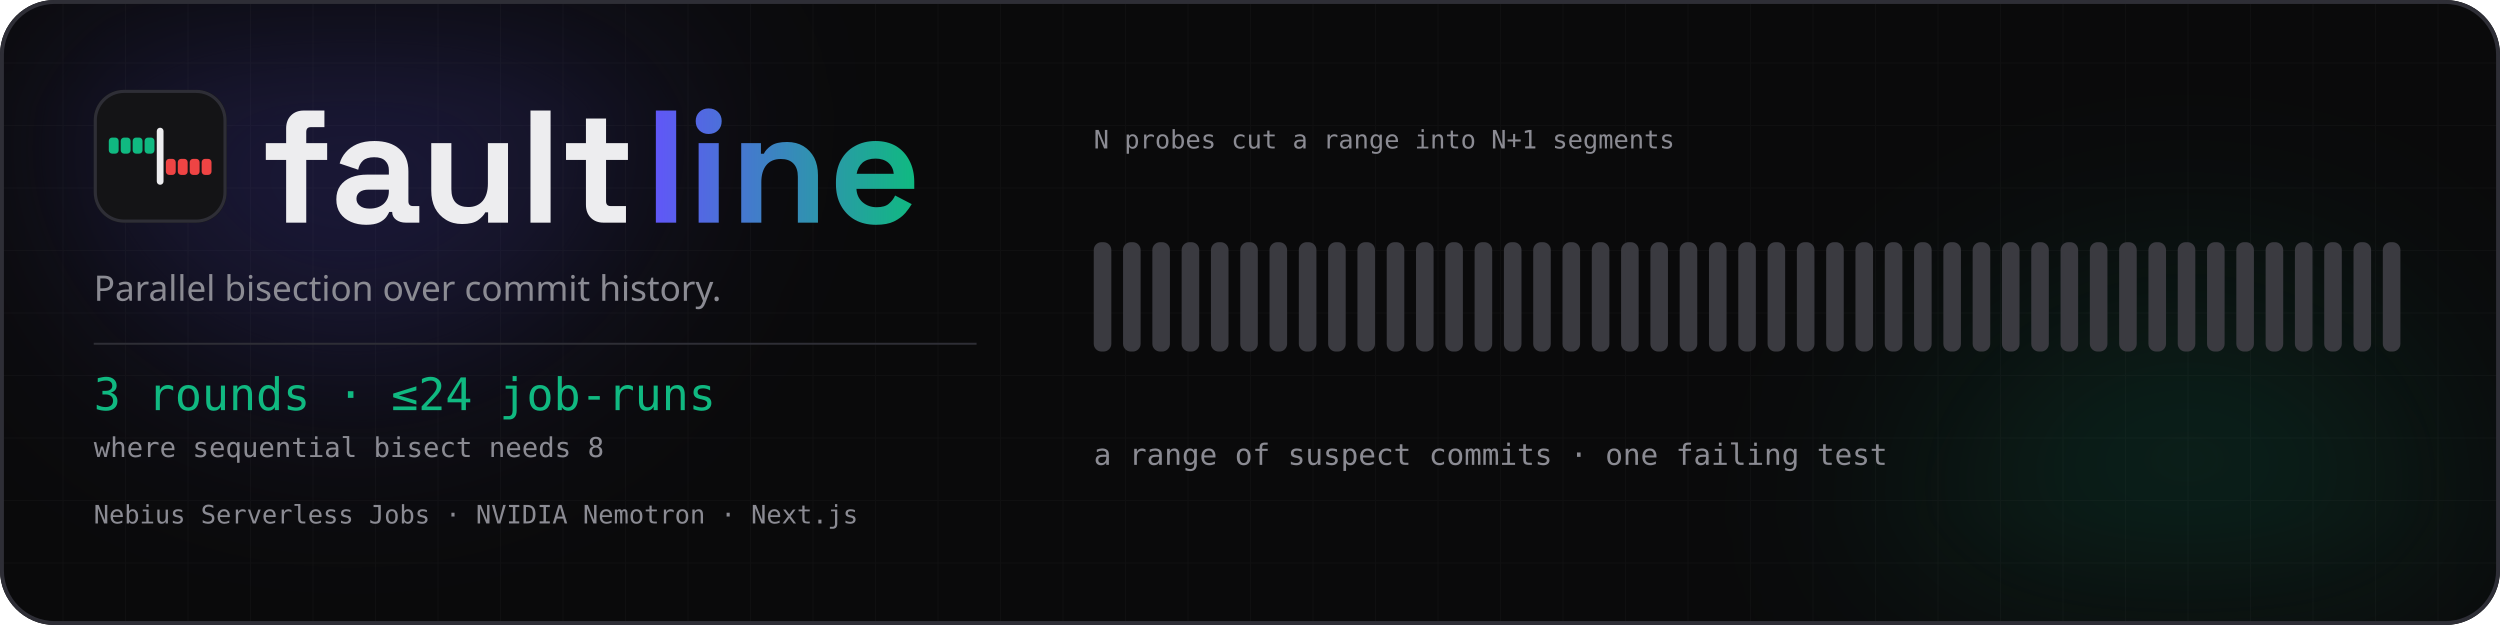
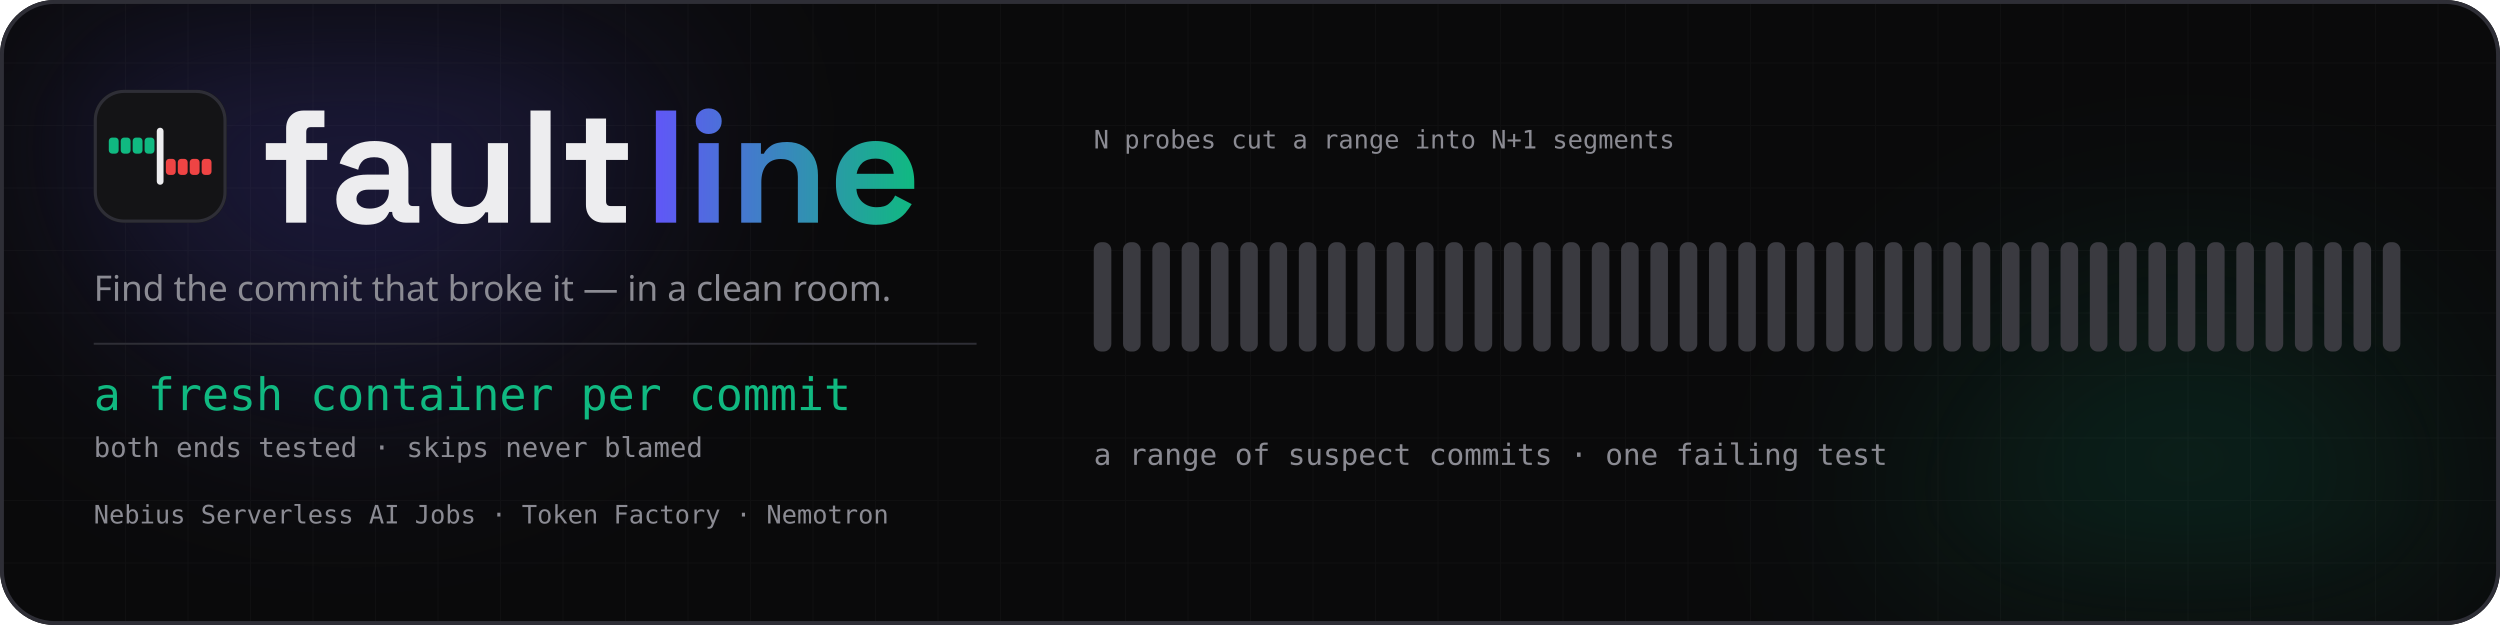
<svg xmlns="http://www.w3.org/2000/svg" viewBox="0 0 1280 320" width="1280" height="320" role="img" aria-label="Faultline — narrows a broken commit range to the one commit that broke it. Eight gray commit ticks resolve at once: green passed, red failed, and the range collapses to one.">
  <defs>
    <linearGradient id="wm-g" x1="0" y1="0" x2="1" y2="0">
      <stop offset="0" stop-color="#6057F7" />
      <stop offset="1" stop-color="#10B981" />
    </linearGradient>
    <linearGradient id="beam-g" x1="0" y1="0" x2="1" y2="0">
      <stop offset="0" stop-color="#ffffff" stop-opacity="0" />
      <stop offset="0.5" stop-color="#ffffff" stop-opacity="0.07" />
      <stop offset="1" stop-color="#ffffff" stop-opacity="0" />
    </linearGradient>
    <linearGradient id="shim-g" x1="0" y1="0" x2="1" y2="0">
      <stop offset="0" stop-color="#ffffff" stop-opacity="0" />
      <stop offset="0.5" stop-color="#ffffff" stop-opacity="0.85" />
      <stop offset="1" stop-color="#ffffff" stop-opacity="0" />
    </linearGradient>
    <pattern id="grid" width="32" height="32" patternUnits="userSpaceOnUse">
      <path d="M32 0H0V32" fill="none" stroke="#EDEDEF" stroke-opacity="0.028" stroke-width="1" />
    </pattern>
    <filter id="aurora" x="-70%" y="-70%" width="240%" height="240%">
      <feGaussianBlur stdDeviation="58" />
    </filter>
    <filter id="glow" x="-90%" y="-90%" width="280%" height="280%">
      <feGaussianBlur stdDeviation="7" />
    </filter>
    <clipPath id="plate-clip">
      <rect x="0" y="0" width="1280" height="320" rx="28" />
    </clipPath>
    <clipPath id="wm-clip">
      <path transform="translate(330.1, 114)" d="M16.1 0L5.7 0L5.7-57.4L16.1-57.4L16.1 0ZM37.9 0L27.6 0L27.6-40.7L37.9-40.7L37.9 0ZM32.7-45.4L32.7-45.4Q29.9-45.4 28.0-47.2Q26.1-49.0 26.1-52.0L26.1-52.0Q26.1-54.9 28.0-56.7Q29.9-58.5 32.7-58.5L32.7-58.5Q35.6-58.5 37.5-56.7Q39.4-54.9 39.4-52.0L39.4-52.0Q39.4-49.0 37.5-47.2Q35.6-45.4 32.7-45.4ZM59.7 0L49.4 0L49.4-40.7L59.5-40.7L59.5-35.3L61.0-35.3Q62.0-37.5 64.7-39.4Q67.4-41.3 72.9-41.3L72.9-41.3Q77.7-41.3 81.2-39.2Q84.8-37.0 86.8-33.2Q88.7-29.4 88.7-24.3L88.7-24.3L88.7 0L78.4 0L78.4-23.5Q78.4-28.0 76.1-30.3Q73.9-32.6 69.7-32.6L69.7-32.6Q64.9-32.6 62.3-29.5Q59.7-26.3 59.7-20.7L59.7-20.7L59.7 0ZM118.4 1.1L118.4 1.1Q112.3 1.1 107.7-1.4Q103.1-4.0 100.5-8.7Q97.9-13.4 97.9-19.8L97.9-19.8L97.9-20.8Q97.9-27.2 100.4-31.9Q103.0-36.7 107.6-39.2Q112.2-41.8 118.2-41.8L118.2-41.8Q124.2-41.8 128.7-39.2Q133.1-36.5 135.5-31.8Q138.0-27.1 138.0-20.8L138.0-20.8L138.0-17.3L108.4-17.3Q108.6-13.1 111.5-10.5Q114.5-7.9 118.7-7.9L118.7-7.9Q123.1-7.9 125.1-9.8Q127.2-11.6 128.2-13.9L128.2-13.9L136.7-9.5Q135.5-7.4 133.4-4.9Q131.2-2.4 127.6-0.6Q124.0 1.1 118.4 1.1ZM108.5-25.0L108.5-25.0L127.5-25.0Q127.2-28.5 124.7-30.7Q122.2-32.8 118.2-32.8L118.2-32.8Q114.0-32.8 111.5-30.7Q109.1-28.5 108.5-25.0Z" />
    </clipPath>
  </defs>
  <style>
    .probe { transform-box: fill-box; transform-origin: center; animation: pdrop 8s linear infinite; }
    @keyframes pdrop { 0%,14% { transform: scaleY(1); } 19% { transform: scaleY(1.22); } 26%,100% { transform: scaleY(1); } }
    [data-story] .breath { animation: br 8s ease-in-out infinite; }
    @keyframes br { 0%,82% { opacity: 0; } 86% { opacity: .8; } 90% { opacity: .3; } 93% { opacity: .62; } 96%,100% { opacity: 0; } }
    /* Ambient only — carries no story, so it is deliberately desynced from the master timeline. */
    .a1 { animation: d1 17s ease-in-out infinite alternate; }
    .a2 { animation: d2 14s ease-in-out infinite alternate; }
    @keyframes d1 { from { transform: translate(0,0); } to { transform: translate(70px,-26px); } }
    @keyframes d2 { from { transform: translate(0,0); } to { transform: translate(-58px,22px); } }
    @media (prefers-reduced-motion: reduce) { * { animation: none !important; } }
  </style>
  <rect x="0" y="0" width="1280" height="320" rx="28" fill="#0A0A0B" />
  <g clip-path="url(#plate-clip)">
    <circle class="a1" cx="180" cy="40" r="150" fill="#6057F7" opacity="0.20" filter="url(#aurora)" />
    <circle class="a2" cx="1120" cy="290" r="140" fill="#10B981" opacity="0.14" filter="url(#aurora)" />
    <rect x="0" y="0" width="1280" height="320" fill="url(#grid)" />
    <rect x="-260" y="-60" width="200" height="440" fill="url(#beam-g)" transform="skewX(-18)">
      <animate attributeName="x" dur="8s" repeatCount="indefinite" keyTimes="0;0.30;0.86;1" values="-260;-260;1420;1420" />
    </rect>
  </g>
  <rect x="1" y="1" width="1278" height="318" rx="27" fill="none" stroke="#2E2E36" stroke-width="2" />
  <g transform="translate(48,46) scale(0.1328125)">
    <rect x="0" y="0" width="512" height="512" rx="114" fill="#141416" />
    <rect x="6" y="6" width="500" height="500" rx="111" fill="none" stroke="#2E2E36" stroke-width="12" />
    <g fill="#10B981">
      <rect x="58" y="184" width="38" height="62" rx="13" />
      <rect x="104" y="184" width="38" height="62" rx="13" />
      <rect x="150" y="184" width="38" height="62" rx="13" />
      <rect x="196" y="184" width="38" height="62" rx="13" />
    </g>
    <g fill="#EF4444">
      <rect x="278" y="266" width="38" height="62" rx="13" />
      <rect x="324" y="266" width="38" height="62" rx="13" />
      <rect x="370" y="266" width="38" height="62" rx="13" />
      <rect x="416" y="266" width="38" height="62" rx="13" />
    </g>
    <rect x="243" y="146" width="26" height="220" rx="13" fill="#EDEDEF" />
  </g>
  <path transform="translate(134, 114)" d="M22.8 0L12.5 0L12.5-32.1L2.1-32.1L2.1-40.7L12.5-40.7L12.5-48.2Q12.5-52.4 15.0-54.9Q17.5-57.4 21.5-57.4L21.5-57.4L32.1-57.4L32.1-48.9L25.1-48.9Q22.8-48.9 22.8-46.4L22.8-46.4L22.8-40.7L33.5-40.7L33.5-32.1L22.8-32.1L22.8 0ZM53.5 1.1L53.5 1.1Q49.1 1.1 45.7-0.4Q42.2-1.9 40.2-4.8Q38.2-7.7 38.2-11.9L38.2-11.9Q38.2-16.1 40.2-18.9Q42.2-21.7 45.8-23.2Q49.4-24.6 54.0-24.6L54.0-24.6L65.1-24.6L65.1-26.9Q65.1-29.8 63.3-31.6Q61.5-33.5 57.6-33.5L57.6-33.5Q53.7-33.5 51.8-31.7Q49.9-29.9 49.4-27.1L49.4-27.1L39.9-30.3Q40.8-33.5 43.0-36.0Q45.2-38.6 48.8-40.2Q52.5-41.8 57.7-41.8L57.7-41.8Q65.8-41.8 70.4-37.8Q75.1-33.8 75.1-26.2L75.1-26.2L75.1-11.0Q75.1-8.5 77.4-8.5L77.4-8.5L80.7-8.5L80.7 0L73.8 0Q70.8 0 68.8-1.5Q66.8-3.0 66.8-5.4L66.8-5.4L66.8-5.5L65.3-5.5Q64.9-4.5 63.8-2.9Q62.6-1.3 60.2-0.1Q57.7 1.1 53.5 1.1ZM55.3-7.2L55.3-7.2Q59.6-7.2 62.4-9.6Q65.1-12.1 65.1-16.1L65.1-16.1L65.1-16.9L54.7-16.9Q51.8-16.9 50.2-15.7Q48.5-14.4 48.5-12.2L48.5-12.2Q48.5-10.0 50.3-8.6Q52.0-7.2 55.3-7.2ZM102.6 0.7L102.6 0.7Q97.8 0.7 94.3-1.5Q90.7-3.7 88.7-7.5Q86.8-11.4 86.8-16.4L86.8-16.4L86.8-40.7L97.1-40.7L97.1-17.2Q97.1-12.6 99.3-10.3Q101.6-8.0 105.8-8.0L105.8-8.0Q110.5-8.0 113.2-11.2Q115.8-14.4 115.8-20.0L115.8-20.0L115.8-40.7L126.1-40.7L126.1 0L115.9 0L115.9-5.3L114.5-5.3Q113.5-3.3 110.8-1.3Q108.1 0.7 102.6 0.7ZM147.9 0L137.6 0L137.6-57.4L147.9-57.4L147.9 0ZM186.5 0L175.0 0Q171.0 0 168.5-2.5Q166.0-5.0 166.0-9.2L166.0-9.2L166.0-32.1L155.8-32.1L155.8-40.7L166.0-40.7L166.0-53.3L176.3-53.3L176.3-40.7L187.5-40.7L187.5-32.1L176.3-32.1L176.3-11.0Q176.3-8.5 178.6-8.5L178.6-8.5L186.5-8.5L186.5 0Z" fill="#EDEDEF" />
  <path transform="translate(330.1, 114)" d="M16.1 0L5.7 0L5.7-57.4L16.1-57.4L16.1 0ZM37.9 0L27.6 0L27.6-40.7L37.9-40.7L37.9 0ZM32.7-45.4L32.7-45.4Q29.9-45.4 28.0-47.2Q26.1-49.0 26.1-52.0L26.1-52.0Q26.1-54.9 28.0-56.7Q29.9-58.5 32.7-58.5L32.7-58.5Q35.6-58.5 37.5-56.7Q39.4-54.9 39.4-52.0L39.4-52.0Q39.4-49.0 37.5-47.2Q35.6-45.4 32.7-45.4ZM59.7 0L49.4 0L49.4-40.7L59.5-40.7L59.5-35.3L61.0-35.3Q62.0-37.5 64.7-39.4Q67.4-41.3 72.9-41.3L72.9-41.3Q77.7-41.3 81.2-39.2Q84.8-37.0 86.8-33.2Q88.7-29.4 88.7-24.3L88.7-24.3L88.7 0L78.4 0L78.4-23.5Q78.4-28.0 76.1-30.3Q73.9-32.6 69.7-32.6L69.7-32.6Q64.9-32.6 62.3-29.5Q59.7-26.3 59.7-20.7L59.7-20.7L59.7 0ZM118.4 1.1L118.4 1.1Q112.3 1.1 107.7-1.4Q103.1-4.0 100.5-8.7Q97.9-13.4 97.9-19.8L97.9-19.8L97.9-20.8Q97.9-27.2 100.4-31.9Q103.0-36.7 107.6-39.2Q112.2-41.8 118.2-41.8L118.2-41.8Q124.2-41.8 128.7-39.2Q133.1-36.5 135.5-31.8Q138.0-27.1 138.0-20.8L138.0-20.8L138.0-17.3L108.4-17.3Q108.6-13.1 111.5-10.5Q114.5-7.9 118.7-7.9L118.7-7.9Q123.1-7.9 125.1-9.8Q127.2-11.6 128.2-13.9L128.2-13.9L136.7-9.5Q135.5-7.4 133.4-4.9Q131.2-2.4 127.6-0.6Q124.0 1.1 118.4 1.1ZM108.5-25.0L108.5-25.0L127.5-25.0Q127.2-28.5 124.7-30.7Q122.2-32.8 118.2-32.8L118.2-32.8Q114.0-32.8 111.5-30.7Q109.1-28.5 108.5-25.0Z" fill="url(#wm-g)" />
  <g clip-path="url(#wm-clip)">
    <rect x="-160" y="44" width="120" height="90" fill="url(#shim-g)" transform="skewX(-20)">
      <animate attributeName="x" dur="8s" repeatCount="indefinite" keyTimes="0;0.36;0.62;1" values="-160;-160;520;520" />
    </rect>
  </g>
-   <text x="48" y="154" font-family="'Segoe UI', system-ui, -apple-system, sans-serif" font-size="18" fill="#8B8B93">Parallel bisection over commit history.</text>
+   <text x="48" y="154" font-family="'Segoe UI', system-ui, -apple-system, sans-serif" font-size="18" fill="#8B8B93">Find the commit that broke it — in a clean room.</text>
  <line x1="48" y1="176" x2="500" y2="176" stroke="#2E2E36" stroke-width="1" />
-   <text x="48" y="210" font-family="ui-monospace, SFMono-Regular, Menlo, Consolas, monospace" font-size="23" fill="#10B981">3 rounds · ≤24 job-runs</text>
-   <text x="48" y="234" font-family="ui-monospace, SFMono-Regular, Menlo, Consolas, monospace" font-size="14" fill="#8B8B93">where sequential bisect needs 8</text>
-   <text x="48" y="268" font-family="ui-monospace, SFMono-Regular, Menlo, Consolas, monospace" font-size="13" fill="#8B8B93">Nebius Serverless Jobs · NVIDIA Nemotron · Next.js</text>
+   <text x="48" y="210" font-family="ui-monospace, SFMono-Regular, Menlo, Consolas, monospace" font-size="23" fill="#10B981">a fresh container per commit</text>
+   <text x="48" y="234" font-family="ui-monospace, SFMono-Regular, Menlo, Consolas, monospace" font-size="14" fill="#8B8B93">both ends tested · skips never blamed</text>
+   <text x="48" y="268" font-family="ui-monospace, SFMono-Regular, Menlo, Consolas, monospace" font-size="13" fill="#8B8B93">Nebius Serverless AI Jobs · Token Factory · Nemotron</text>
  <text x="560" y="76" font-family="ui-monospace, SFMono-Regular, Menlo, Consolas, monospace" font-size="13" fill="#8B8B93">N probes cut a range into N+1 segments</text>
  <g>
    <circle data-story="beat-2" cx="624.5" cy="104" r="4" fill="#6057F7" opacity="0">
      <animate attributeName="opacity" dur="8s" repeatCount="indefinite" keyTimes="0;0.10;0.16;0.66;0.72;1" values="0;0;1;1;0;0" />
      <animate attributeName="cy" dur="8s" repeatCount="indefinite" keyTimes="0;0.10;0.18;1" values="86;86;104;104" />
    </circle>
    <circle data-story="beat-2" cx="699.5" cy="104" r="4" fill="#6057F7" opacity="0">
      <animate attributeName="opacity" dur="8s" repeatCount="indefinite" keyTimes="0;0.10;0.16;0.66;0.72;1" values="0;0;1;1;0;0" />
      <animate attributeName="cy" dur="8s" repeatCount="indefinite" keyTimes="0;0.10;0.18;1" values="86;86;104;104" />
    </circle>
    <circle data-story="beat-2" cx="774.5" cy="104" r="4" fill="#6057F7" opacity="0">
      <animate attributeName="opacity" dur="8s" repeatCount="indefinite" keyTimes="0;0.10;0.16;0.66;0.72;1" values="0;0;1;1;0;0" />
      <animate attributeName="cy" dur="8s" repeatCount="indefinite" keyTimes="0;0.10;0.18;1" values="86;86;104;104" />
    </circle>
    <circle data-story="beat-2" cx="849.5" cy="104" r="4" fill="#6057F7" opacity="0">
      <animate attributeName="opacity" dur="8s" repeatCount="indefinite" keyTimes="0;0.10;0.16;0.66;0.72;1" values="0;0;1;1;0;0" />
      <animate attributeName="cy" dur="8s" repeatCount="indefinite" keyTimes="0;0.10;0.18;1" values="86;86;104;104" />
    </circle>
    <circle data-story="beat-2" cx="939.5" cy="104" r="4" fill="#6057F7" opacity="0">
      <animate attributeName="opacity" dur="8s" repeatCount="indefinite" keyTimes="0;0.10;0.16;0.66;0.72;1" values="0;0;1;1;0;0" />
      <animate attributeName="cy" dur="8s" repeatCount="indefinite" keyTimes="0;0.10;0.18;1" values="86;86;104;104" />
    </circle>
    <circle data-story="beat-2" cx="1014.5" cy="104" r="4" fill="#6057F7" opacity="0">
      <animate attributeName="opacity" dur="8s" repeatCount="indefinite" keyTimes="0;0.10;0.16;0.66;0.72;1" values="0;0;1;1;0;0" />
      <animate attributeName="cy" dur="8s" repeatCount="indefinite" keyTimes="0;0.10;0.18;1" values="86;86;104;104" />
    </circle>
    <circle data-story="beat-2" cx="1089.5" cy="104" r="4" fill="#6057F7" opacity="0">
      <animate attributeName="opacity" dur="8s" repeatCount="indefinite" keyTimes="0;0.10;0.16;0.66;0.72;1" values="0;0;1;1;0;0" />
      <animate attributeName="cy" dur="8s" repeatCount="indefinite" keyTimes="0;0.10;0.18;1" values="86;86;104;104" />
    </circle>
    <circle data-story="beat-2" cx="1164.5" cy="104" r="4" fill="#6057F7" opacity="0">
      <animate attributeName="opacity" dur="8s" repeatCount="indefinite" keyTimes="0;0.10;0.16;0.66;0.72;1" values="0;0;1;1;0;0" />
      <animate attributeName="cy" dur="8s" repeatCount="indefinite" keyTimes="0;0.10;0.18;1" values="86;86;104;104" />
    </circle>
  </g>
  <g>
    <rect x="560" y="124" width="9" height="56" rx="4" fill="#3A3A40">
      <animate attributeName="opacity" dur="8s" repeatCount="indefinite" keyTimes="0;0.55;0.70;0.94;0.98;1" values="1;1;0.2;0.2;1;1" />
    </rect>
    <rect x="575" y="124" width="9" height="56" rx="4" fill="#3A3A40">
      <animate attributeName="opacity" dur="8s" repeatCount="indefinite" keyTimes="0;0.55;0.70;0.94;0.98;1" values="1;1;0.2;0.2;1;1" />
    </rect>
    <rect x="590" y="124" width="9" height="56" rx="4" fill="#3A3A40">
      <animate attributeName="opacity" dur="8s" repeatCount="indefinite" keyTimes="0;0.55;0.70;0.94;0.98;1" values="1;1;0.2;0.2;1;1" />
    </rect>
    <rect x="605" y="124" width="9" height="56" rx="4" fill="#3A3A40">
      <animate attributeName="opacity" dur="8s" repeatCount="indefinite" keyTimes="0;0.55;0.70;0.94;0.98;1" values="1;1;0.2;0.2;1;1" />
    </rect>
    <rect class="probe" x="620" y="124" width="9" height="56" rx="4" fill="#3A3A40">
      <animate attributeName="fill" dur="8s" repeatCount="indefinite" keyTimes="0;0.24;0.34;0.94;0.98;1" values="#3A3A40;#3A3A40;#10B981;#10B981;#3A3A40;#3A3A40" />
      <animate attributeName="opacity" dur="8s" repeatCount="indefinite" keyTimes="0;0.55;0.70;0.94;0.98;1" values="1;1;0.2;0.2;1;1" />
    </rect>
    <rect x="635" y="124" width="9" height="56" rx="4" fill="#3A3A40">
      <animate attributeName="opacity" dur="8s" repeatCount="indefinite" keyTimes="0;0.55;0.70;0.94;0.98;1" values="1;1;0.2;0.2;1;1" />
    </rect>
    <rect x="650" y="124" width="9" height="56" rx="4" fill="#3A3A40">
      <animate attributeName="opacity" dur="8s" repeatCount="indefinite" keyTimes="0;0.55;0.70;0.94;0.98;1" values="1;1;0.2;0.2;1;1" />
    </rect>
    <rect x="665" y="124" width="9" height="56" rx="4" fill="#3A3A40">
      <animate attributeName="opacity" dur="8s" repeatCount="indefinite" keyTimes="0;0.55;0.70;0.94;0.98;1" values="1;1;0.2;0.2;1;1" />
    </rect>
    <rect x="680" y="124" width="9" height="56" rx="4" fill="#3A3A40">
      <animate attributeName="opacity" dur="8s" repeatCount="indefinite" keyTimes="0;0.55;0.70;0.94;0.98;1" values="1;1;0.2;0.2;1;1" />
    </rect>
    <rect class="probe" x="695" y="124" width="9" height="56" rx="4" fill="#3A3A40">
      <animate attributeName="fill" dur="8s" repeatCount="indefinite" keyTimes="0;0.24;0.34;0.94;0.98;1" values="#3A3A40;#3A3A40;#10B981;#10B981;#3A3A40;#3A3A40" />
      <animate attributeName="opacity" dur="8s" repeatCount="indefinite" keyTimes="0;0.55;0.70;0.94;0.98;1" values="1;1;0.2;0.2;1;1" />
    </rect>
    <rect x="710" y="124" width="9" height="56" rx="4" fill="#3A3A40">
      <animate attributeName="opacity" dur="8s" repeatCount="indefinite" keyTimes="0;0.55;0.70;0.94;0.98;1" values="1;1;0.2;0.2;1;1" />
    </rect>
    <rect x="725" y="124" width="9" height="56" rx="4" fill="#3A3A40">
      <animate attributeName="opacity" dur="8s" repeatCount="indefinite" keyTimes="0;0.55;0.70;0.94;0.98;1" values="1;1;0.2;0.2;1;1" />
    </rect>
    <rect x="740" y="124" width="9" height="56" rx="4" fill="#3A3A40">
      <animate attributeName="opacity" dur="8s" repeatCount="indefinite" keyTimes="0;0.55;0.70;0.94;0.98;1" values="1;1;0.2;0.2;1;1" />
    </rect>
    <rect x="755" y="124" width="9" height="56" rx="4" fill="#3A3A40">
      <animate attributeName="opacity" dur="8s" repeatCount="indefinite" keyTimes="0;0.55;0.70;0.94;0.98;1" values="1;1;0.2;0.2;1;1" />
    </rect>
    <rect class="probe" x="770" y="124" width="9" height="56" rx="4" fill="#3A3A40">
      <animate attributeName="fill" dur="8s" repeatCount="indefinite" keyTimes="0;0.24;0.34;0.94;0.98;1" values="#3A3A40;#3A3A40;#10B981;#10B981;#3A3A40;#3A3A40" />
      <animate attributeName="opacity" dur="8s" repeatCount="indefinite" keyTimes="0;0.55;0.70;0.94;0.98;1" values="1;1;0.2;0.2;1;1" />
    </rect>
    <rect x="785" y="124" width="9" height="56" rx="4" fill="#3A3A40">
      <animate attributeName="opacity" dur="8s" repeatCount="indefinite" keyTimes="0;0.55;0.70;0.94;0.98;1" values="1;1;0.2;0.2;1;1" />
    </rect>
    <rect x="800" y="124" width="9" height="56" rx="4" fill="#3A3A40">
      <animate attributeName="opacity" dur="8s" repeatCount="indefinite" keyTimes="0;0.55;0.70;0.94;0.98;1" values="1;1;0.2;0.2;1;1" />
    </rect>
    <rect x="815" y="124" width="9" height="56" rx="4" fill="#3A3A40">
      <animate attributeName="opacity" dur="8s" repeatCount="indefinite" keyTimes="0;0.55;0.70;0.94;0.98;1" values="1;1;0.2;0.2;1;1" />
    </rect>
    <rect x="830" y="124" width="9" height="56" rx="4" fill="#3A3A40">
      <animate attributeName="opacity" dur="8s" repeatCount="indefinite" keyTimes="0;0.55;0.70;0.94;0.98;1" values="1;1;0.2;0.2;1;1" />
    </rect>
    <rect class="probe" x="845" y="124" width="9" height="56" rx="4" fill="#3A3A40">
      <animate attributeName="fill" dur="8s" repeatCount="indefinite" keyTimes="0;0.24;0.34;0.94;0.98;1" values="#3A3A40;#3A3A40;#10B981;#10B981;#3A3A40;#3A3A40" />
      <animate attributeName="opacity" dur="8s" repeatCount="indefinite" keyTimes="0;0.55;0.70;0.94;0.98;1" values="1;1;0.2;0.2;1;1" />
    </rect>
    <rect x="860" y="124" width="9" height="56" rx="4" fill="#3A3A40">
      <animate attributeName="opacity" dur="8s" repeatCount="indefinite" keyTimes="0;0.55;0.70;0.94;0.98;1" values="1;1;0.2;0.2;1;1" />
    </rect>
    <rect x="875" y="124" width="9" height="56" rx="4" fill="#3A3A40">
      <animate attributeName="opacity" dur="8s" repeatCount="indefinite" keyTimes="0;0.55;0.70;0.94;0.98;1" values="1;1;0.2;0.2;1;1" />
    </rect>
    <rect x="890" y="124" width="9" height="56" rx="4" fill="#3A3A40">
      <animate attributeName="opacity" dur="8s" repeatCount="indefinite" keyTimes="0;0.55;0.70;0.94;0.98;1" values="1;1;0.2;0.2;1;1" />
    </rect>
    <rect x="905" y="124" width="9" height="56" rx="4" fill="#3A3A40">
      <animate attributeName="opacity" dur="8s" repeatCount="indefinite" keyTimes="0;0.55;0.70;0.94;0.98;1" values="1;1;0.2;0.2;1;1" />
    </rect>
    <rect x="920" y="124" width="9" height="56" rx="4" fill="#3A3A40">
      <animate attributeName="opacity" dur="8s" repeatCount="indefinite" keyTimes="0;0.55;0.70;0.94;0.98;1" values="1;1;0.2;0.2;1;1" />
    </rect>
    <rect class="probe" x="935" y="124" width="9" height="56" rx="4" fill="#3A3A40">
      <animate attributeName="fill" dur="8s" repeatCount="indefinite" keyTimes="0;0.24;0.34;0.94;0.98;1" values="#3A3A40;#3A3A40;#10B981;#10B981;#3A3A40;#3A3A40" />
      <animate attributeName="opacity" dur="8s" repeatCount="indefinite" keyTimes="0;0.55;0.70;0.94;0.98;1" values="1;1;0.2;0.2;1;1" />
    </rect>
    <rect x="950" y="124" width="9" height="56" rx="4" fill="#3A3A40" />
    <rect x="965" y="124" width="9" height="56" rx="4" fill="#3A3A40">
      <animate attributeName="fill" dur="8s" repeatCount="indefinite" keyTimes="0;0.80;0.86;0.94;0.98;1" values="#3A3A40;#3A3A40;#EDEDEF;#EDEDEF;#3A3A40;#3A3A40" />
    </rect>
    <rect x="980" y="124" width="9" height="56" rx="4" fill="#3A3A40" />
    <rect x="995" y="124" width="9" height="56" rx="4" fill="#3A3A40" />
    <rect class="probe" x="1010" y="124" width="9" height="56" rx="4" fill="#3A3A40">
      <animate attributeName="fill" dur="8s" repeatCount="indefinite" keyTimes="0;0.24;0.34;0.94;0.98;1" values="#3A3A40;#3A3A40;#EF4444;#EF4444;#3A3A40;#3A3A40" />
      <animate attributeName="opacity" dur="8s" repeatCount="indefinite" keyTimes="0;0.55;0.70;0.94;0.98;1" values="1;1;0.2;0.2;1;1" />
    </rect>
    <rect x="1025" y="124" width="9" height="56" rx="4" fill="#3A3A40">
      <animate attributeName="opacity" dur="8s" repeatCount="indefinite" keyTimes="0;0.55;0.70;0.94;0.98;1" values="1;1;0.2;0.2;1;1" />
    </rect>
    <rect x="1040" y="124" width="9" height="56" rx="4" fill="#3A3A40">
      <animate attributeName="opacity" dur="8s" repeatCount="indefinite" keyTimes="0;0.55;0.70;0.94;0.98;1" values="1;1;0.2;0.2;1;1" />
    </rect>
    <rect x="1055" y="124" width="9" height="56" rx="4" fill="#3A3A40">
      <animate attributeName="opacity" dur="8s" repeatCount="indefinite" keyTimes="0;0.55;0.70;0.94;0.98;1" values="1;1;0.2;0.2;1;1" />
    </rect>
    <rect x="1070" y="124" width="9" height="56" rx="4" fill="#3A3A40">
      <animate attributeName="opacity" dur="8s" repeatCount="indefinite" keyTimes="0;0.55;0.70;0.94;0.98;1" values="1;1;0.2;0.2;1;1" />
    </rect>
    <rect class="probe" x="1085" y="124" width="9" height="56" rx="4" fill="#3A3A40">
      <animate attributeName="fill" dur="8s" repeatCount="indefinite" keyTimes="0;0.24;0.34;0.94;0.98;1" values="#3A3A40;#3A3A40;#EF4444;#EF4444;#3A3A40;#3A3A40" />
      <animate attributeName="opacity" dur="8s" repeatCount="indefinite" keyTimes="0;0.55;0.70;0.94;0.98;1" values="1;1;0.2;0.2;1;1" />
    </rect>
    <rect x="1100" y="124" width="9" height="56" rx="4" fill="#3A3A40">
      <animate attributeName="opacity" dur="8s" repeatCount="indefinite" keyTimes="0;0.55;0.70;0.94;0.98;1" values="1;1;0.2;0.2;1;1" />
    </rect>
    <rect x="1115" y="124" width="9" height="56" rx="4" fill="#3A3A40">
      <animate attributeName="opacity" dur="8s" repeatCount="indefinite" keyTimes="0;0.55;0.70;0.94;0.98;1" values="1;1;0.2;0.2;1;1" />
    </rect>
    <rect x="1130" y="124" width="9" height="56" rx="4" fill="#3A3A40">
      <animate attributeName="opacity" dur="8s" repeatCount="indefinite" keyTimes="0;0.55;0.70;0.94;0.98;1" values="1;1;0.2;0.2;1;1" />
    </rect>
    <rect x="1145" y="124" width="9" height="56" rx="4" fill="#3A3A40">
      <animate attributeName="opacity" dur="8s" repeatCount="indefinite" keyTimes="0;0.55;0.70;0.94;0.98;1" values="1;1;0.2;0.2;1;1" />
    </rect>
    <rect class="probe" x="1160" y="124" width="9" height="56" rx="4" fill="#3A3A40">
      <animate attributeName="fill" dur="8s" repeatCount="indefinite" keyTimes="0;0.24;0.34;0.94;0.98;1" values="#3A3A40;#3A3A40;#EF4444;#EF4444;#3A3A40;#3A3A40" />
      <animate attributeName="opacity" dur="8s" repeatCount="indefinite" keyTimes="0;0.55;0.70;0.94;0.98;1" values="1;1;0.2;0.2;1;1" />
    </rect>
    <rect x="1175" y="124" width="9" height="56" rx="4" fill="#3A3A40">
      <animate attributeName="opacity" dur="8s" repeatCount="indefinite" keyTimes="0;0.55;0.70;0.94;0.98;1" values="1;1;0.2;0.2;1;1" />
    </rect>
    <rect x="1190" y="124" width="9" height="56" rx="4" fill="#3A3A40">
      <animate attributeName="opacity" dur="8s" repeatCount="indefinite" keyTimes="0;0.55;0.70;0.94;0.98;1" values="1;1;0.2;0.2;1;1" />
    </rect>
    <rect x="1205" y="124" width="9" height="56" rx="4" fill="#3A3A40">
      <animate attributeName="opacity" dur="8s" repeatCount="indefinite" keyTimes="0;0.55;0.70;0.94;0.98;1" values="1;1;0.2;0.2;1;1" />
    </rect>
    <rect x="1220" y="124" width="9" height="56" rx="4" fill="#3A3A40">
      <animate attributeName="opacity" dur="8s" repeatCount="indefinite" keyTimes="0;0.55;0.70;0.94;0.98;1" values="1;1;0.2;0.2;1;1" />
    </rect>
  </g>
  <g data-story="beat-4" opacity="0">
    <animate attributeName="opacity" dur="8s" repeatCount="indefinite" keyTimes="0;0.82;0.88;0.94;0.98;1" values="0;0;1;1;0;0" />
    <rect class="breath" x="962" y="121" width="15" height="62" rx="6" fill="#EDEDEF" filter="url(#glow)" />
  </g>
  <g data-story="beat-4" opacity="0">
    <animate attributeName="opacity" dur="8s" repeatCount="indefinite" keyTimes="0;0.58;0.70;0.94;0.98;1" values="0;0;1;1;0;0" />
    <path d="M946 192 v10 H1008 v-10" fill="none" stroke="#6057F7" stroke-width="2" pathLength="100" stroke-dasharray="100">
      <animate attributeName="stroke-dashoffset" dur="8s" repeatCount="indefinite" keyTimes="0;0.58;0.72;1" values="100;100;0;0" />
    </path>
  </g>
  <text x="560" y="238" font-family="ui-monospace, SFMono-Regular, Menlo, Consolas, monospace" font-size="15" fill="#8B8B93" opacity="1">
    <animate attributeName="opacity" dur="8s" repeatCount="indefinite" keyTimes="0;0.06;0.10;0.94;0.98;1" values="1;1;0;0;1;1" />a range of suspect commits · one failing test</text>
  <text data-story="beat-2" x="560" y="238" font-family="ui-monospace, SFMono-Regular, Menlo, Consolas, monospace" font-size="15" fill="#EDEDEF" opacity="0">
-     <animate attributeName="opacity" dur="8s" repeatCount="indefinite" keyTimes="0;0.10;0.14;0.22;0.26;1" values="0;0;1;1;0;0" />8 probes dispatched — in the same instant</text>
+     <animate attributeName="opacity" dur="8s" repeatCount="indefinite" keyTimes="0;0.10;0.14;0.22;0.26;1" values="0;0;1;1;0;0" />8 probes · a fresh container each</text>
  <text data-story="beat-3" x="560" y="238" font-family="ui-monospace, SFMono-Regular, Menlo, Consolas, monospace" font-size="15" fill="#EDEDEF" opacity="0">
    <animate attributeName="opacity" dur="8s" repeatCount="indefinite" keyTimes="0;0.26;0.32;0.54;0.60;1" values="0;0;1;1;0;0" />8 verdicts in · 5 passed, 3 failed</text>
  <text data-story="beat-4" x="560" y="238" font-family="ui-monospace, SFMono-Regular, Menlo, Consolas, monospace" font-size="15" fill="#EDEDEF" opacity="0">
-     <animate attributeName="opacity" dur="8s" repeatCount="indefinite" keyTimes="0;0.60;0.66;0.76;0.80;1" values="0;0;1;1;0;0" />round 1 · range ÷ 9 → 4 commits left</text>
+     <animate attributeName="opacity" dur="8s" repeatCount="indefinite" keyTimes="0;0.60;0.66;0.76;0.80;1" values="0;0;1;1;0;0" />8 probes · range ÷ 9 → 4 commits left</text>
  <text data-story="beat-5" x="560" y="238" font-family="ui-monospace, SFMono-Regular, Menlo, Consolas, monospace" font-size="15" fill="#EDEDEF" opacity="0">
-     <animate attributeName="opacity" dur="8s" repeatCount="indefinite" keyTimes="0;0.80;0.86;0.94;0.98;1" values="0;0;1;1;0;0" />3 rounds · one commit named</text>
+     <animate attributeName="opacity" dur="8s" repeatCount="indefinite" keyTimes="0;0.80;0.86;0.94;0.98;1" values="0;0;1;1;0;0" />one commit named · its diff explained</text>
</svg>
